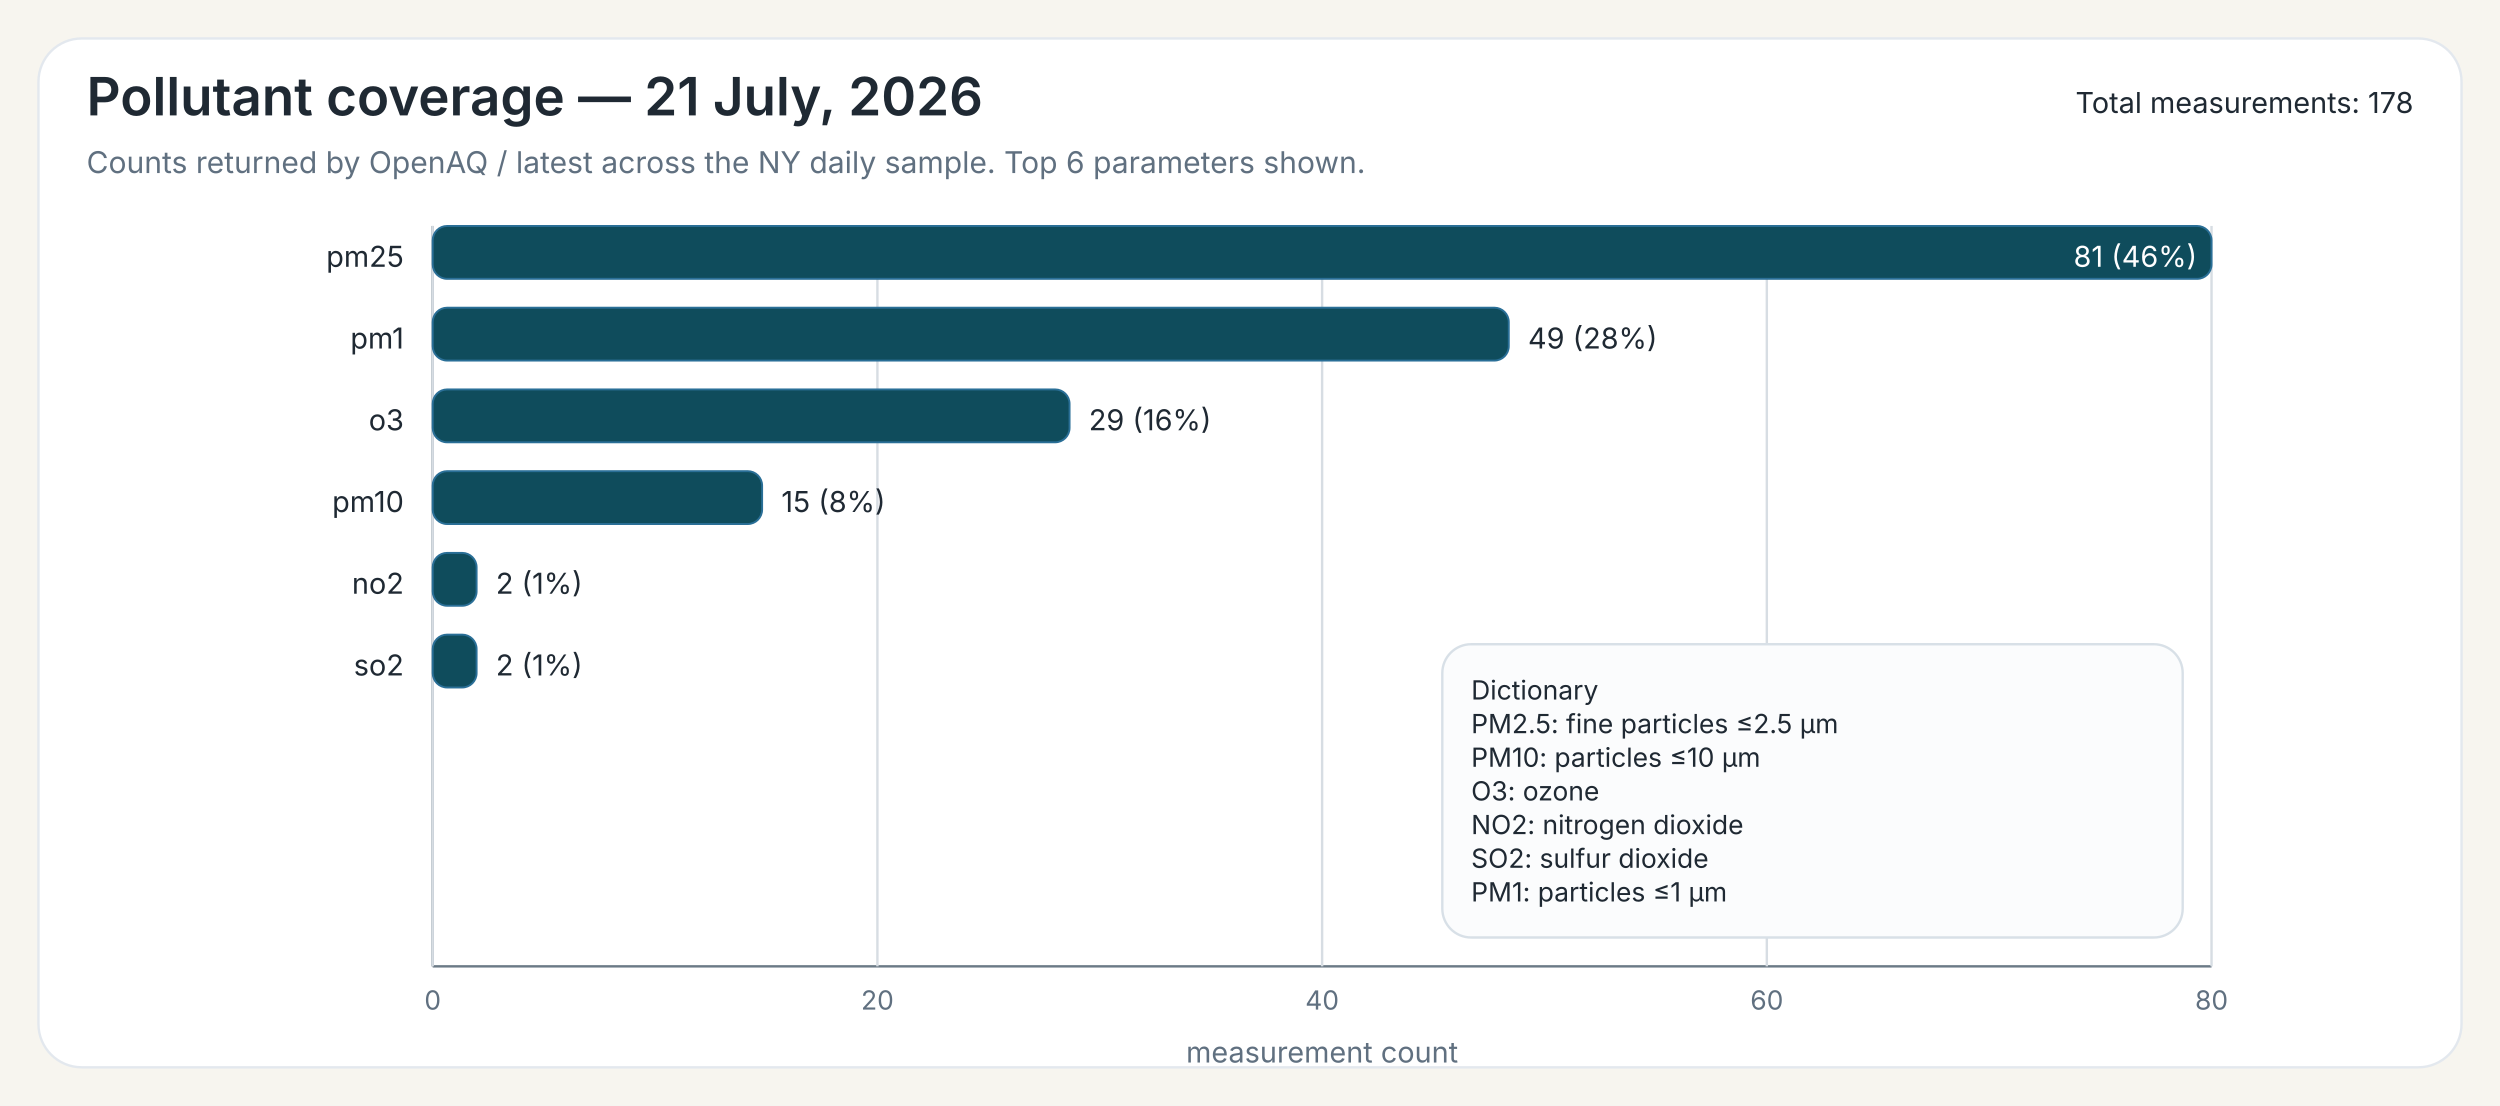
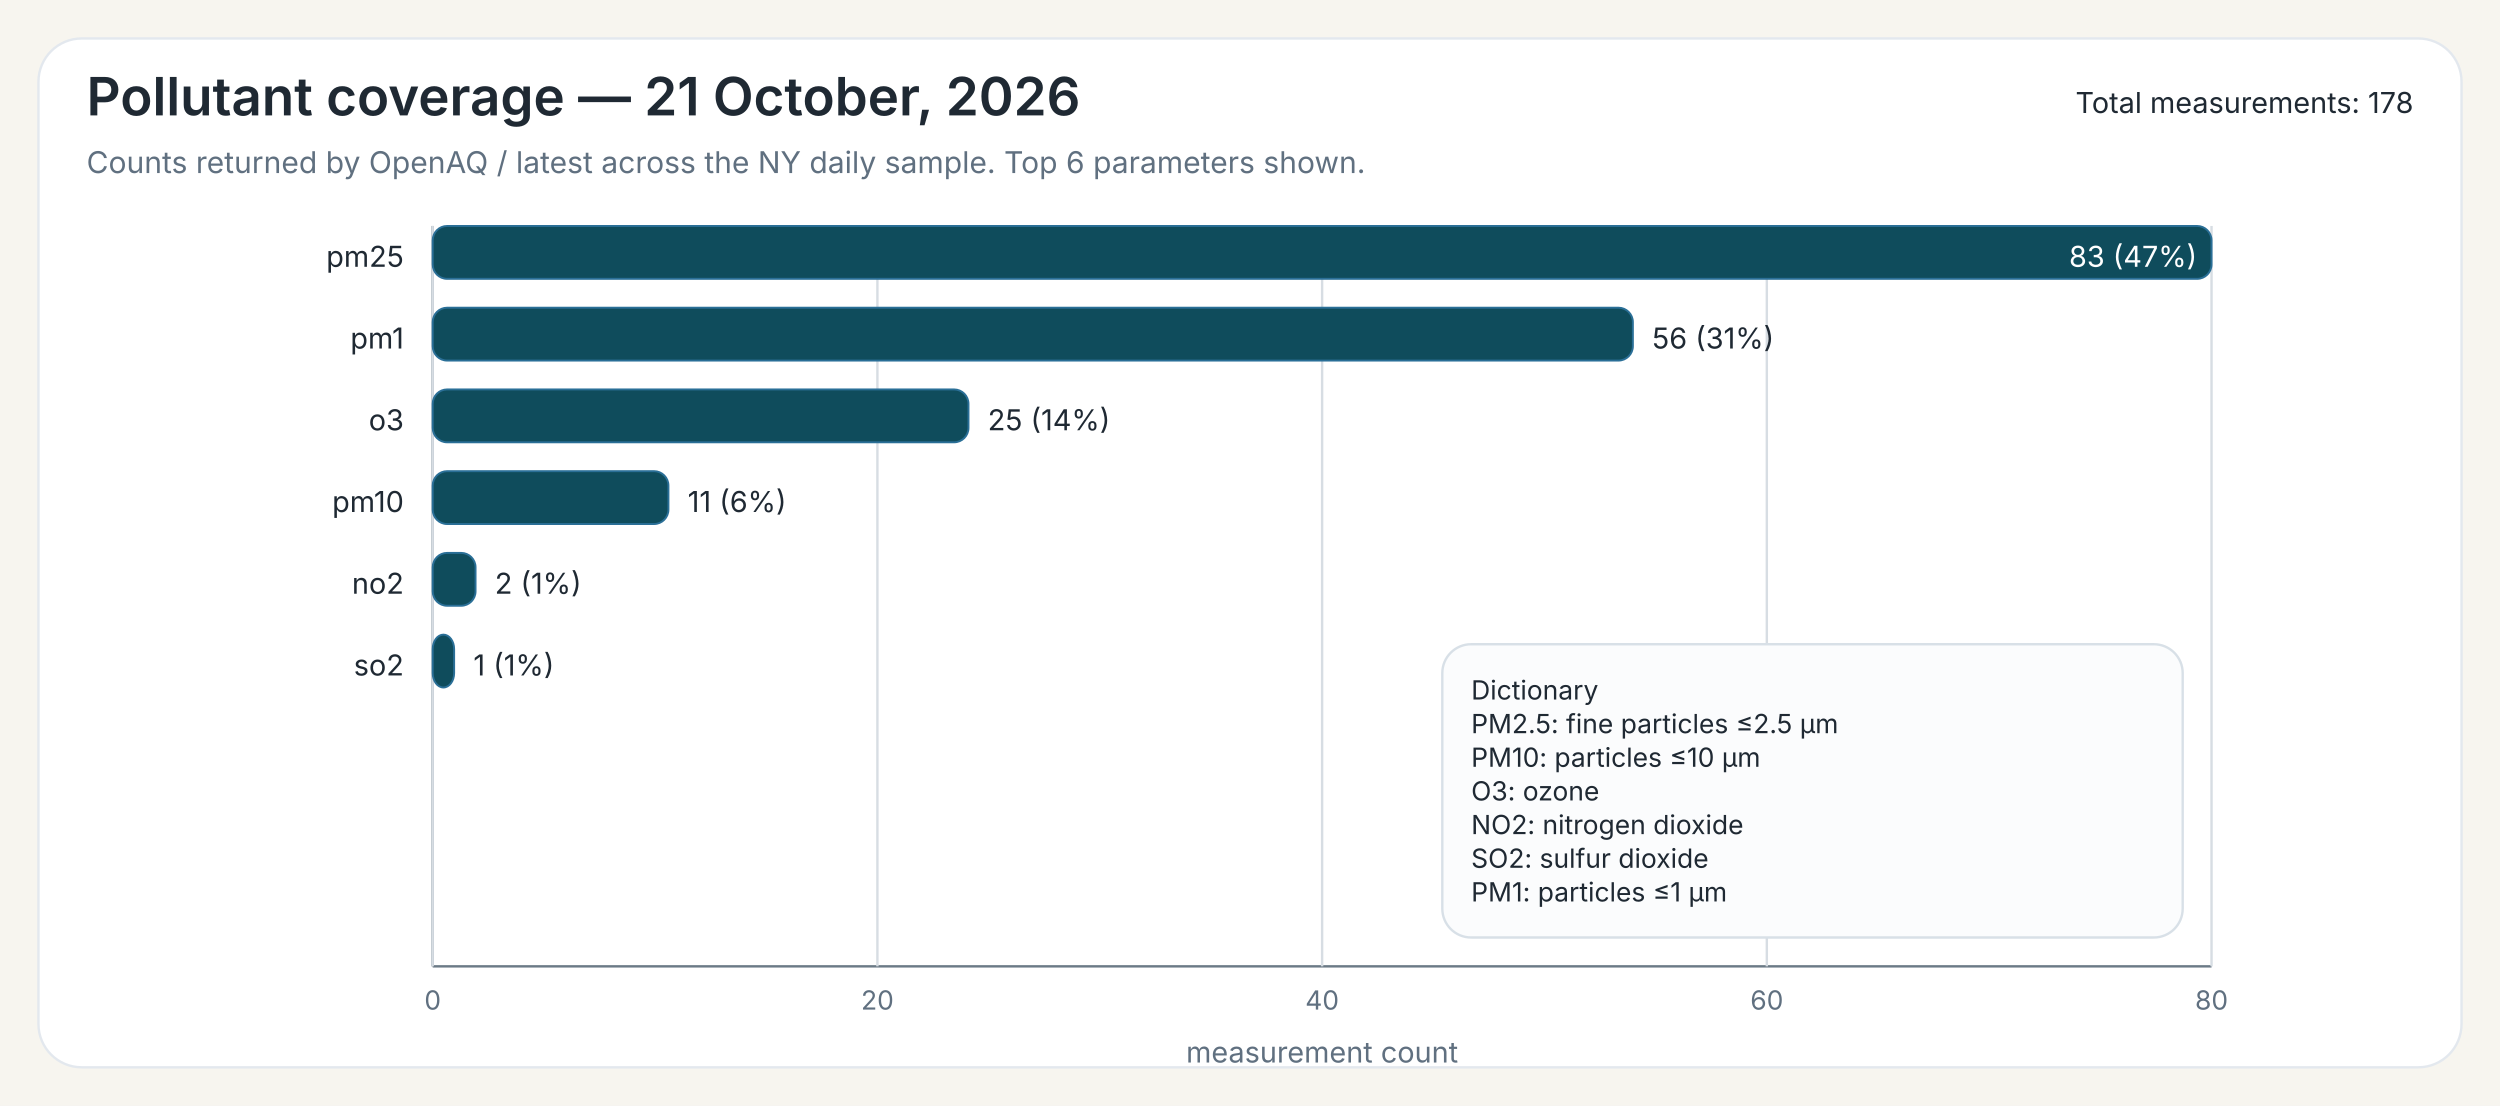
<svg xmlns="http://www.w3.org/2000/svg" width="1040" height="460">
  <rect x="0" y="0" width="1040" height="460" fill="#F7F5EF" />
  <rect x="16" y="16" width="1008" height="428" rx="18" ry="18" fill="#FFFFFF" stroke="#E3E8EE" stroke-width="1" />
-   <text x="36" y="48" font-family="Public Sans, Inter, Aptos, Segoe UI, Arial, sans-serif" font-size="22" font-weight="600" fill="#1F2933">Pollutant coverage — 21 July, 2026</text>
+   <text x="36" y="48" font-family="Public Sans, Inter, Aptos, Segoe UI, Arial, sans-serif" font-size="22" font-weight="600" fill="#1F2933">Pollutant coverage — 21 October, 2026</text>
  <text x="36" y="72" font-family="Public Sans, Inter, Aptos, Segoe UI, Arial, sans-serif" font-size="12.5" font-weight="400" fill="#607080">Counts returned by OpenAQ / latest across the NY daily sample. Top 6 parameters shown.</text>
  <text x="1004" y="47" font-family="Public Sans, Inter, Aptos, Segoe UI, Arial, sans-serif" font-size="12" text-anchor="end" fill="#1F2933">Total measurements: 178</text>
  <line x1="180" y1="94" x2="180" y2="402" stroke="#6B7A86" stroke-width="1" />
  <line x1="180" y1="402" x2="920" y2="402" stroke="#6B7A86" stroke-width="1" />
  <line x1="180.00" y1="94" x2="180.00" y2="402" stroke="#D7DDE3" stroke-width="1" />
  <text x="180.00" y="420" font-family="Inter, Aptos, Segoe UI, Arial, sans-serif" font-size="11" text-anchor="middle" fill="#607080">0</text>
  <line x1="365.00" y1="94" x2="365.00" y2="402" stroke="#D7DDE3" stroke-width="1" />
  <text x="365.00" y="420" font-family="Inter, Aptos, Segoe UI, Arial, sans-serif" font-size="11" text-anchor="middle" fill="#607080">20</text>
  <line x1="550.00" y1="94" x2="550.00" y2="402" stroke="#D7DDE3" stroke-width="1" />
  <text x="550.00" y="420" font-family="Inter, Aptos, Segoe UI, Arial, sans-serif" font-size="11" text-anchor="middle" fill="#607080">40</text>
  <line x1="735.00" y1="94" x2="735.00" y2="402" stroke="#D7DDE3" stroke-width="1" />
  <text x="735.00" y="420" font-family="Inter, Aptos, Segoe UI, Arial, sans-serif" font-size="11" text-anchor="middle" fill="#607080">60</text>
  <line x1="920.00" y1="94" x2="920.00" y2="402" stroke="#D7DDE3" stroke-width="1" />
  <text x="920.00" y="420" font-family="Inter, Aptos, Segoe UI, Arial, sans-serif" font-size="11" text-anchor="middle" fill="#607080">80</text>
  <text x="550.00" y="442" font-family="Inter, Aptos, Segoe UI, Arial, sans-serif" font-size="12" text-anchor="middle" fill="#607080">measurement count</text>
  <text x="168" y="111" font-family="Inter, Aptos, Segoe UI, Arial, sans-serif" font-size="12" text-anchor="end" fill="#1F2933">pm25</text>
  <rect x="180" y="94" width="740.00" height="22" rx="6" ry="6" fill="#0F4C5C" stroke="#2A6F97" stroke-width="0.8" />
-   <text x="914.00" y="111" font-family="Inter, Aptos, Segoe UI, Arial, sans-serif" font-size="12" fill="white" text-anchor="end">81 (46%)</text>
+   <text x="914.00" y="111" font-family="Inter, Aptos, Segoe UI, Arial, sans-serif" font-size="12" fill="white" text-anchor="end">83 (47%)</text>
  <text x="168" y="145" font-family="Inter, Aptos, Segoe UI, Arial, sans-serif" font-size="12" text-anchor="end" fill="#1F2933">pm1</text>
-   <rect x="180" y="128" width="447.65" height="22" rx="6" ry="6" fill="#0F4C5C" stroke="#2A6F97" stroke-width="0.8" />
-   <text x="635.65" y="145" font-family="Inter, Aptos, Segoe UI, Arial, sans-serif" font-size="12" fill="#1F2933">49 (28%)</text>
+   <rect x="180" y="128" width="499.28" height="22" rx="6" ry="6" fill="#0F4C5C" stroke="#2A6F97" stroke-width="0.8" />
+   <text x="687.28" y="145" font-family="Inter, Aptos, Segoe UI, Arial, sans-serif" font-size="12" fill="#1F2933">56 (31%)</text>
  <text x="168" y="179" font-family="Inter, Aptos, Segoe UI, Arial, sans-serif" font-size="12" text-anchor="end" fill="#1F2933">o3</text>
-   <rect x="180" y="162" width="264.94" height="22" rx="6" ry="6" fill="#0F4C5C" stroke="#2A6F97" stroke-width="0.8" />
-   <text x="452.94" y="179" font-family="Inter, Aptos, Segoe UI, Arial, sans-serif" font-size="12" fill="#1F2933">29 (16%)</text>
+   <rect x="180" y="162" width="222.89" height="22" rx="6" ry="6" fill="#0F4C5C" stroke="#2A6F97" stroke-width="0.8" />
+   <text x="410.89" y="179" font-family="Inter, Aptos, Segoe UI, Arial, sans-serif" font-size="12" fill="#1F2933">25 (14%)</text>
  <text x="168" y="213" font-family="Inter, Aptos, Segoe UI, Arial, sans-serif" font-size="12" text-anchor="end" fill="#1F2933">pm10</text>
-   <rect x="180" y="196" width="137.04" height="22" rx="6" ry="6" fill="#0F4C5C" stroke="#2A6F97" stroke-width="0.8" />
-   <text x="325.04" y="213" font-family="Inter, Aptos, Segoe UI, Arial, sans-serif" font-size="12" fill="#1F2933">15 (8%)</text>
+   <rect x="180" y="196" width="98.07" height="22" rx="6" ry="6" fill="#0F4C5C" stroke="#2A6F97" stroke-width="0.8" />
+   <text x="286.07" y="213" font-family="Inter, Aptos, Segoe UI, Arial, sans-serif" font-size="12" fill="#1F2933">11 (6%)</text>
  <text x="168" y="247" font-family="Inter, Aptos, Segoe UI, Arial, sans-serif" font-size="12" text-anchor="end" fill="#1F2933">no2</text>
-   <rect x="180" y="230" width="18.27" height="22" rx="6" ry="6" fill="#0F4C5C" stroke="#2A6F97" stroke-width="0.8" />
-   <text x="206.27" y="247" font-family="Inter, Aptos, Segoe UI, Arial, sans-serif" font-size="12" fill="#1F2933">2 (1%)</text>
+   <rect x="180" y="230" width="17.83" height="22" rx="6" ry="6" fill="#0F4C5C" stroke="#2A6F97" stroke-width="0.8" />
+   <text x="205.83" y="247" font-family="Inter, Aptos, Segoe UI, Arial, sans-serif" font-size="12" fill="#1F2933">2 (1%)</text>
  <text x="168" y="281" font-family="Inter, Aptos, Segoe UI, Arial, sans-serif" font-size="12" text-anchor="end" fill="#1F2933">so2</text>
-   <rect x="180" y="264" width="18.27" height="22" rx="6" ry="6" fill="#0F4C5C" stroke="#2A6F97" stroke-width="0.8" />
-   <text x="206.27" y="281" font-family="Inter, Aptos, Segoe UI, Arial, sans-serif" font-size="12" fill="#1F2933">2 (1%)</text>
+   <rect x="180" y="264" width="8.92" height="22" rx="6" ry="6" fill="#0F4C5C" stroke="#2A6F97" stroke-width="0.8" />
+   <text x="196.92" y="281" font-family="Inter, Aptos, Segoe UI, Arial, sans-serif" font-size="12" fill="#1F2933">1 (1%)</text>
  <rect x="600.00" y="268.00" width="308" height="122" rx="12" ry="12" fill="#FBFCFD" stroke="#D8E0E7" stroke-width="1" />
  <text x="612.00" y="291.00" font-family="Inter, Aptos, Segoe UI, Arial, sans-serif" font-size="11" fill="#1F2933">Dictionary</text>
  <text x="612.00" y="305.00" font-family="Inter, Aptos, Segoe UI, Arial, sans-serif" font-size="11" fill="#1F2933">PM2.5: fine particles ≤2.5 µm</text>
  <text x="612.00" y="319.00" font-family="Inter, Aptos, Segoe UI, Arial, sans-serif" font-size="11" fill="#1F2933">PM10: particles ≤10 µm</text>
  <text x="612.00" y="333.00" font-family="Inter, Aptos, Segoe UI, Arial, sans-serif" font-size="11" fill="#1F2933">O3: ozone</text>
  <text x="612.00" y="347.00" font-family="Inter, Aptos, Segoe UI, Arial, sans-serif" font-size="11" fill="#1F2933">NO2: nitrogen dioxide</text>
  <text x="612.00" y="361.00" font-family="Inter, Aptos, Segoe UI, Arial, sans-serif" font-size="11" fill="#1F2933">SO2: sulfur dioxide</text>
  <text x="612.00" y="375.00" font-family="Inter, Aptos, Segoe UI, Arial, sans-serif" font-size="11" fill="#1F2933">PM1: particles ≤1 µm</text>
</svg>
